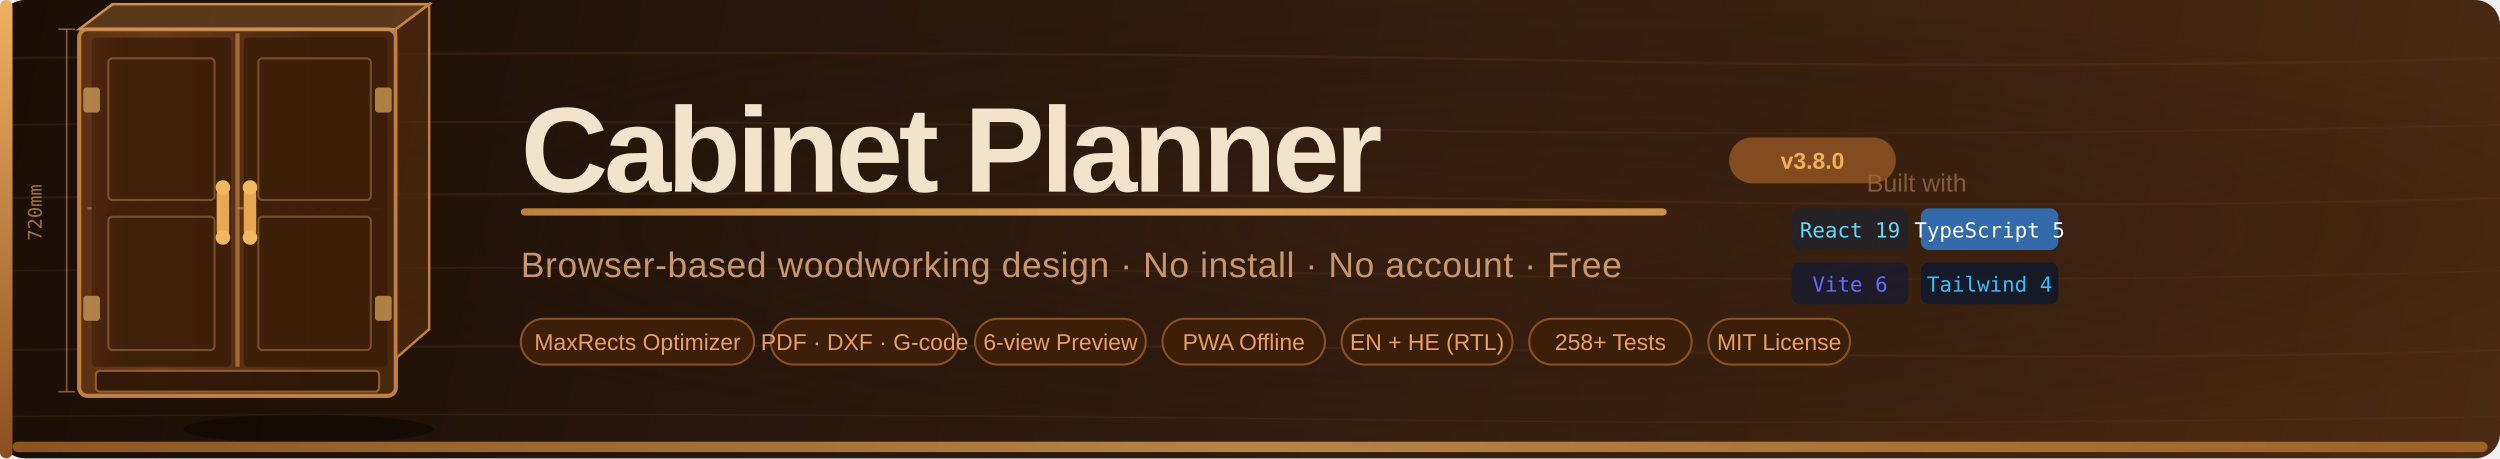
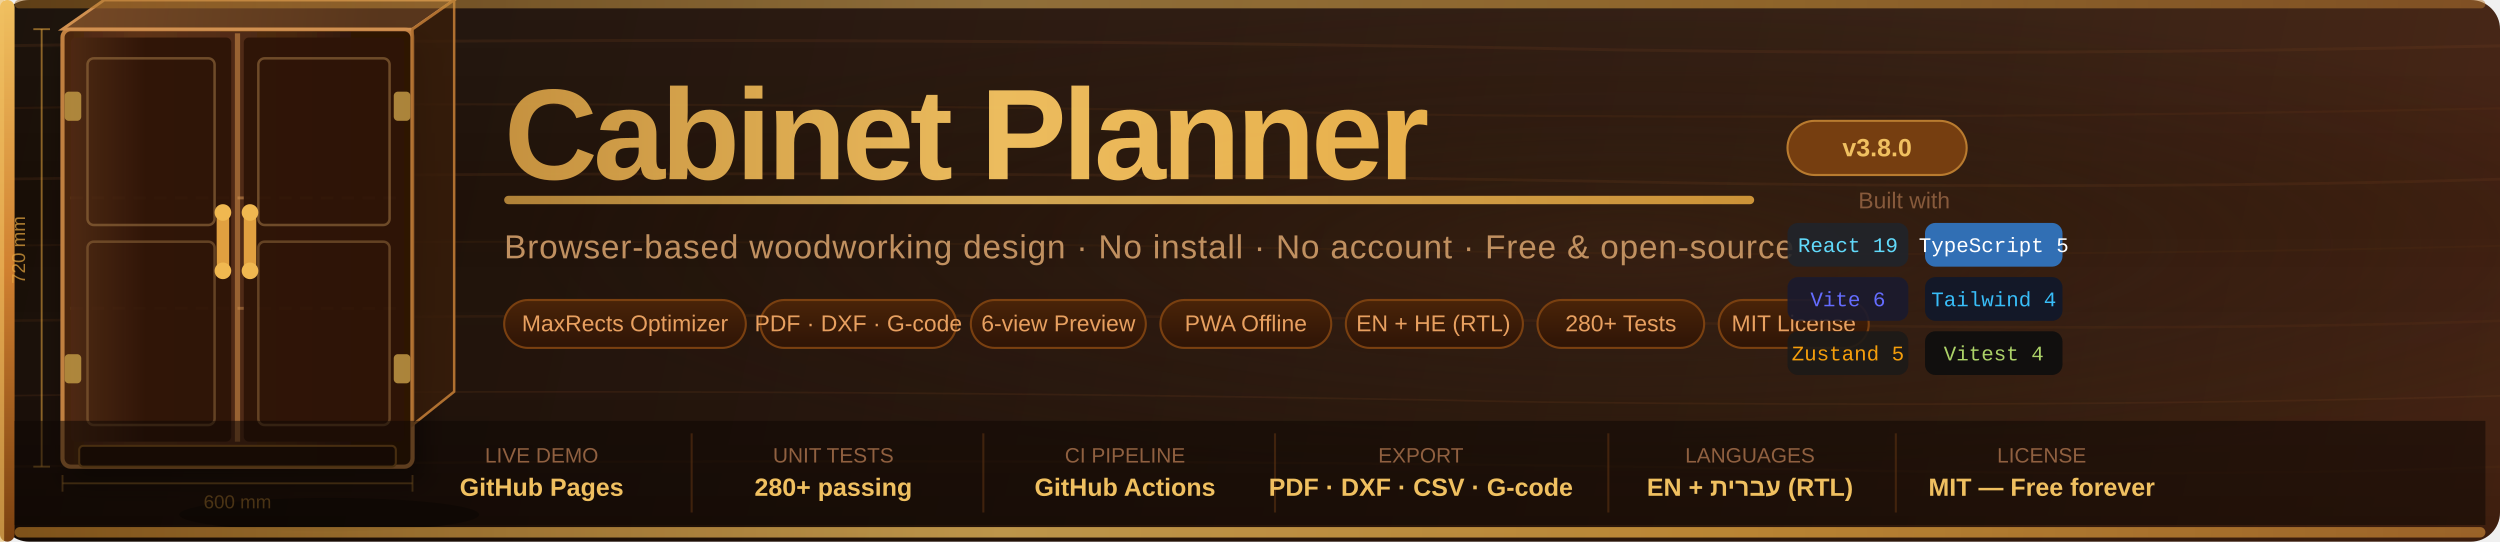
- <svg xmlns="http://www.w3.org/2000/svg" viewBox="0 0 1200 220" width="1200" height="220">
+ <svg xmlns="http://www.w3.org/2000/svg" viewBox="0 0 1200 260" width="1200" height="260">
  <defs>
-     <linearGradient id="bg" x1="0" y1="0" x2="1200" y2="220" gradientUnits="userSpaceOnUse">
-       <stop offset="0%" stop-color="#1a0e06" />
-       <stop offset="45%" stop-color="#2d1a0e" />
-       <stop offset="100%" stop-color="#4a2a12" />
+     <linearGradient id="bg" x1="0" y1="0" x2="1200" y2="260" gradientUnits="userSpaceOnUse">
+       <stop offset="0%" stop-color="#140a03" />
+       <stop offset="35%" stop-color="#231208" />
+       <stop offset="75%" stop-color="#311a0c" />
+       <stop offset="100%" stop-color="#421f0e" />
    </linearGradient>
    <linearGradient id="amber" x1="0" y1="0" x2="1200" y2="0" gradientUnits="userSpaceOnUse">
-       <stop offset="0%" stop-color="#b8722a" />
-       <stop offset="50%" stop-color="#f0b060" />
-       <stop offset="100%" stop-color="#c07830" />
+       <stop offset="0%" stop-color="#a06820" />
+       <stop offset="40%" stop-color="#f0c060" />
+       <stop offset="70%" stop-color="#e8a840" />
+       <stop offset="100%" stop-color="#b87830" />
    </linearGradient>
-     <linearGradient id="acV" x1="0" y1="0" x2="0" y2="220" gradientUnits="userSpaceOnUse">
-       <stop offset="0%" stop-color="#f0b060" />
-       <stop offset="100%" stop-color="#8b5022" />
+     <linearGradient id="acV" x1="0" y1="0" x2="0" y2="260" gradientUnits="userSpaceOnUse">
+       <stop offset="0%" stop-color="#f0c060" />
+       <stop offset="50%" stop-color="#d08030" />
+       <stop offset="100%" stop-color="#7a4010" />
    </linearGradient>
-     <linearGradient id="cabFace" x1="0" y1="0" x2="150" y2="0" gradientUnits="userSpaceOnUse">
-       <stop offset="0%" stop-color="#4a2810" />
-       <stop offset="50%" stop-color="#6b3a18" />
-       <stop offset="100%" stop-color="#4a2810" />
+     <linearGradient id="cabFace" x1="0" y1="0" x2="170" y2="0" gradientUnits="userSpaceOnUse">
+       <stop offset="0%" stop-color="#3a1e08" />
+       <stop offset="40%" stop-color="#5e3218" />
+       <stop offset="80%" stop-color="#4a2810" />
+       <stop offset="100%" stop-color="#2e1606" />
    </linearGradient>
-     <linearGradient id="door" x1="0" y1="0" x2="60" y2="0" gradientUnits="userSpaceOnUse">
-       <stop offset="0%" stop-color="#3d1e08" />
-       <stop offset="40%" stop-color="#5c3018" />
-       <stop offset="100%" stop-color="#3d1e08" />
+     <linearGradient id="door" x1="0" y1="0" x2="70" y2="0" gradientUnits="userSpaceOnUse">
+       <stop offset="0%" stop-color="#2e1406" />
+       <stop offset="45%" stop-color="#502a14" />
+       <stop offset="100%" stop-color="#2e1406" />
    </linearGradient>
-     <radialGradient id="textGlow" cx="60%" cy="50%" r="50%" gradientUnits="objectBoundingBox">
-       <stop offset="0%" stop-color="#3d2010" stop-opacity="0.4" />
-       <stop offset="100%" stop-color="#1a0e06" stop-opacity="0" />
+     <linearGradient id="isoTop" x1="0" y1="0" x2="180" y2="20" gradientUnits="userSpaceOnUse">
+       <stop offset="0%" stop-color="#9a6030" />
+       <stop offset="100%" stop-color="#6a4020" />
+     </linearGradient>
+     <radialGradient id="textGlow" cx="65%" cy="45%" r="45%" gradientUnits="objectBoundingBox">
+       <stop offset="0%" stop-color="#3a2010" stop-opacity="0.5" />
+       <stop offset="100%" stop-color="#140a03" stop-opacity="0" />
    </radialGradient>
+     <linearGradient id="shine" x1="0" y1="0" x2="0" y2="1">
+       <stop offset="0%" stop-color="#ffffff" stop-opacity="0.04" />
+       <stop offset="40%" stop-color="#ffffff" stop-opacity="0.01" />
+       <stop offset="100%" stop-color="#000000" stop-opacity="0.08" />
+     </linearGradient>
+     <linearGradient id="pillBg" x1="0" y1="0" x2="0" y2="1">
+       <stop offset="0%" stop-color="#4a2408" />
+       <stop offset="100%" stop-color="#2e1406" />
+     </linearGradient>
    <clipPath id="rounded">
-       <rect width="1200" height="220" rx="12" />
+       <rect width="1200" height="260" rx="14" />
    </clipPath>
+     <filter id="cabShadow" x="-10%" y="-5%" width="130%" height="120%">
+       <feDropShadow dx="4" dy="6" stdDeviation="6" flood-color="#000" flood-opacity="0.5" />
+     </filter>
  </defs>
-   <rect width="1200" height="220" fill="url(#bg)" rx="12" />
-   <rect width="1200" height="220" fill="url(#textGlow)" rx="12" />
-   <g clip-path="url(#rounded)" opacity="0.25">
-     <path d="M0,28  Q400,22  800,30  Q1000,33 1200,28" stroke="#6b3a18" stroke-width="1.2" fill="none" />
-     <path d="M0,60  Q300,56  700,63  Q950,66 1200,60" stroke="#6b3a18" stroke-width="0.9" fill="none" />
-     <path d="M0,95  Q450,90  800,97  Q1050,100 1200,95" stroke="#6b3a18" stroke-width="1.1" fill="none" />
-     <path d="M0,130 Q350,126 750,133 Q1000,136 1200,130" stroke="#6b3a18" stroke-width="0.8" fill="none" />
-     <path d="M0,168 Q500,163 850,170 Q1050,173 1200,168" stroke="#6b3a18" stroke-width="1.0" fill="none" />
-     <path d="M0,200 Q300,197 700,202 Q950,204 1200,200" stroke="#6b3a18" stroke-width="0.7" fill="none" />
+   <rect width="1200" height="260" fill="url(#bg)" rx="14" />
+   <rect width="1200" height="260" fill="url(#textGlow)" rx="14" />
+   <rect width="1200" height="260" fill="url(#shine)" rx="14" />
+   <g clip-path="url(#rounded)" opacity="0.18">
+     <path d="M0,22  Q380,16  780,24  Q980,27  1200,22" stroke="#7a4520" stroke-width="1.4" fill="none" />
+     <path d="M0,52  Q280,47  680,55  Q920,58  1200,52" stroke="#6a3a18" stroke-width="1.0" fill="none" />
+     <path d="M0,86  Q420,80  820,88  Q1040,91  1200,86" stroke="#7a4520" stroke-width="1.3" fill="none" />
+     <path d="M0,118 Q320,113 720,121 Q970,124 1200,118" stroke="#5a3010" stroke-width="0.9" fill="none" />
+     <path d="M0,154 Q460,148 860,156 Q1060,159 1200,154" stroke="#6a3a18" stroke-width="1.2" fill="none" />
+     <path d="M0,190 Q340,185 740,193 Q990,196 1200,190" stroke="#7a4520" stroke-width="0.8" fill="none" />
+     <path d="M0,224 Q500,218 900,226 Q1080,229 1200,224" stroke="#5a3010" stroke-width="1.1" fill="none" />
  </g>
-   <rect x="0" y="0" width="6" height="220" fill="url(#acV)" rx="3" />
-   <ellipse cx="148" cy="206" rx="60" ry="7" fill="#000" opacity="0.35" />
-   <rect x="38" y="14" width="152" height="176" rx="4" fill="url(#cabFace)" stroke="#c08040" stroke-width="2" />
-   <polygon points="38,14 190,14 206,2 54,2" fill="#8b5a28" fill-opacity="0.55" stroke="#d09050" stroke-width="1.2" />
-   <polygon points="190,14 206,2 206,158 190,172" fill="#5a3010" fill-opacity="0.6" stroke="#c08040" stroke-width="1.2" />
-   <rect x="46" y="178" width="136" height="10" rx="2" fill="#2d1608" stroke="#9a6030" stroke-width="1" opacity="0.9" />
-   <line x1="114" y1="16" x2="114" y2="176" stroke="#c08040" stroke-width="2" opacity="0.7" />
-   <line x1="42" y1="100" x2="186" y2="100" stroke="#d09050" stroke-width="1.2" stroke-dasharray="5,3" opacity="0.5" />
-   <rect x="44" y="18" width="67" height="158" rx="2" fill="url(#door)" opacity="0.95" />
-   <rect x="52" y="28" width="51" height="68" rx="2" fill="none" stroke="#a07040" stroke-width="1" opacity="0.6" />
-   <rect x="52" y="104" width="51" height="64" rx="2" fill="none" stroke="#a07040" stroke-width="1" opacity="0.6" />
-   <rect x="104" y="90" width="6" height="24" rx="3" fill="#e8a850" />
-   <circle cx="107" cy="90" r="3.5" fill="#f0b860" />
-   <circle cx="107" cy="114" r="3.5" fill="#f0b860" />
-   <rect x="117" y="18" width="69" height="158" rx="2" fill="url(#door)" opacity="0.95" />
-   <rect x="124" y="28" width="54" height="68" rx="2" fill="none" stroke="#a07040" stroke-width="1" opacity="0.6" />
-   <rect x="124" y="104" width="54" height="64" rx="2" fill="none" stroke="#a07040" stroke-width="1" opacity="0.6" />
-   <rect x="117" y="90" width="6" height="24" rx="3" fill="#e8a850" />
-   <circle cx="120" cy="90" r="3.5" fill="#f0b860" />
-   <circle cx="120" cy="114" r="3.5" fill="#f0b860" />
-   <rect x="40" y="42" width="8" height="12" rx="1.5" fill="#c09050" opacity="0.85" />
-   <rect x="40" y="142" width="8" height="12" rx="1.5" fill="#c09050" opacity="0.85" />
-   <rect x="180" y="42" width="8" height="12" rx="1.5" fill="#c09050" opacity="0.85" />
-   <rect x="180" y="142" width="8" height="12" rx="1.5" fill="#c09050" opacity="0.85" />
-   <line x1="32" y1="14" x2="32" y2="188" stroke="#e8a850" stroke-width="0.8" opacity="0.5" />
-   <line x1="28" y1="14" x2="36" y2="14" stroke="#e8a850" stroke-width="0.8" opacity="0.5" />
-   <line x1="28" y1="188" x2="36" y2="188" stroke="#e8a850" stroke-width="0.8" opacity="0.5" />
-   <text x="20" y="102" font-family="monospace" font-size="9" fill="#e8a850" opacity="0.65" transform="rotate(-90,20,102)" text-anchor="middle">720mm</text>
-   <text x="250" y="92" font-family="'Segoe UI','Helvetica Neue',Arial,sans-serif" font-size="58" font-weight="800" fill="#f8e8d0" letter-spacing="-2" opacity="0.97">Cabinet Planner</text>
-   <rect x="250" y="100" width="550" height="3.5" fill="url(#amber)" rx="2" opacity="0.9" />
-   <rect x="830" y="66" width="80" height="22" rx="11" fill="#8b5022" opacity="0.9" />
-   <text x="870" y="81" font-family="'Segoe UI',Arial,sans-serif" font-size="11" font-weight="600" fill="#f0b060" text-anchor="middle">v3.8.0</text>
-   <text x="250" y="133" font-family="'Segoe UI','Helvetica Neue',Arial,sans-serif" font-size="17" fill="#c8966a" letter-spacing="0.3">
-     Browser-based woodworking design · No install · No account · Free
+   <rect x="0" y="0" width="7" height="260" fill="url(#acV)" rx="3.5" />
+   <rect x="0" y="0" width="2" height="260" fill="#f0c060" opacity="0.6" />
+   <ellipse cx="158" cy="247" rx="72" ry="8" fill="#000" opacity="0.45" />
+   <rect x="30" y="14" width="168" height="210" rx="4" fill="url(#cabFace)" stroke="#c08040" stroke-width="2" filter="url(#cabShadow)" />
+   <polygon points="30,14 198,14 218,0 50,0" fill="url(#isoTop)" fill-opacity="0.75" stroke="#d09050" stroke-width="1.4" />
+   <polygon points="198,14 218,0 218,188 198,204" fill="#3a1e0a" fill-opacity="0.75" stroke="#b07030" stroke-width="1.2" />
+   <rect x="38" y="214" width="152" height="10" rx="2" fill="#1e0e04" stroke="#906020" stroke-width="1" opacity="0.95" />
+   <line x1="114" y1="16" x2="114" y2="212" stroke="#c08040" stroke-width="2.5" opacity="0.65" />
+   <line x1="34" y1="95" x2="194" y2="95" stroke="#d09050" stroke-width="1.4" stroke-dasharray="6,4" opacity="0.55" />
+   <line x1="34" y1="148" x2="194" y2="148" stroke="#d09050" stroke-width="1.4" stroke-dasharray="6,4" opacity="0.45" />
+   <rect x="34" y="18" width="77" height="194" rx="2.5" fill="url(#door)" opacity="0.96" />
+   <rect x="42" y="28" width="61" height="80" rx="3" fill="none" stroke="#9a7040" stroke-width="1.2" opacity="0.6" />
+   <rect x="42" y="116" width="61" height="88" rx="3" fill="none" stroke="#9a7040" stroke-width="1.2" opacity="0.5" />
+   <rect x="104" y="102" width="6" height="28" rx="3" fill="#e0a040" />
+   <circle cx="107" cy="102" r="4" fill="#f0b850" />
+   <circle cx="107" cy="130" r="4" fill="#f0b850" />
+   <rect x="117" y="18" width="77" height="194" rx="2.5" fill="url(#door)" opacity="0.96" />
+   <rect x="124" y="28" width="63" height="80" rx="3" fill="none" stroke="#9a7040" stroke-width="1.2" opacity="0.6" />
+   <rect x="124" y="116" width="63" height="88" rx="3" fill="none" stroke="#9a7040" stroke-width="1.2" opacity="0.5" />
+   <rect x="117" y="102" width="6" height="28" rx="3" fill="#e0a040" />
+   <circle cx="120" cy="102" r="4" fill="#f0b850" />
+   <circle cx="120" cy="130" r="4" fill="#f0b850" />
+   <rect x="31" y="44" width="8" height="14" rx="2" fill="#b89040" opacity="0.9" />
+   <rect x="31" y="170" width="8" height="14" rx="2" fill="#b89040" opacity="0.9" />
+   <rect x="189" y="44" width="8" height="14" rx="2" fill="#b89040" opacity="0.9" />
+   <rect x="189" y="170" width="8" height="14" rx="2" fill="#b89040" opacity="0.9" />
+   <line x1="20" y1="14" x2="20" y2="224" stroke="#e8a840" stroke-width="0.9" opacity="0.55" />
+   <line x1="16" y1="14" x2="24" y2="14" stroke="#e8a840" stroke-width="0.9" opacity="0.55" />
+   <line x1="16" y1="224" x2="24" y2="224" stroke="#e8a840" stroke-width="0.9" opacity="0.55" />
+   <text x="12" y="120" font-family="'Segoe UI',monospace,Arial" font-size="9" fill="#e8a840" opacity="0.7" transform="rotate(-90,12,120)" text-anchor="middle">720 mm</text>
+   <line x1="30" y1="232" x2="198" y2="232" stroke="#e8a840" stroke-width="0.9" opacity="0.45" />
+   <line x1="30" y1="228" x2="30" y2="236" stroke="#e8a840" stroke-width="0.9" opacity="0.45" />
+   <line x1="198" y1="228" x2="198" y2="236" stroke="#e8a840" stroke-width="0.9" opacity="0.45" />
+   <text x="114" y="244" font-family="'Segoe UI',monospace,Arial" font-size="9" fill="#e8a840" opacity="0.6" text-anchor="middle">600 mm</text>
+   <text x="242" y="86" font-family="'Segoe UI','Helvetica Neue',Arial,sans-serif" font-size="62" font-weight="800" fill="url(#amber)" letter-spacing="-2" opacity="0.98">Cabinet Planner</text>
+   <rect x="242" y="94" width="600" height="4" fill="url(#amber)" rx="2" opacity="0.85" />
+   <rect x="858" y="58" width="86" height="26" rx="13" fill="#7a4010" stroke="#c08030" stroke-width="1" opacity="0.95" />
+   <text x="901" y="75" font-family="'Segoe UI',Arial,sans-serif" font-size="12" font-weight="700" fill="#f0c060" text-anchor="middle">v3.8.0</text>
+   <text x="242" y="124" font-family="'Segoe UI','Helvetica Neue',Arial,sans-serif" font-size="16" fill="#c09060" letter-spacing="0.4">
+     Browser-based woodworking design  ·  No install  ·  No account  ·  Free &amp; open-source
  </text>
-   <rect x="250" y="153" width="112" height="22" rx="11" fill="#3d1e08" stroke="#8b5022" stroke-width="1" />
-   <text x="306" y="168" font-family="'Segoe UI',Arial,sans-serif" font-size="11" fill="#e8a060" text-anchor="middle">MaxRects Optimizer</text>
-   <rect x="370" y="153" width="90" height="22" rx="11" fill="#3d1e08" stroke="#8b5022" stroke-width="1" />
-   <text x="415" y="168" font-family="'Segoe UI',Arial,sans-serif" font-size="11" fill="#e8a060" text-anchor="middle">PDF · DXF · G-code</text>
-   <rect x="468" y="153" width="82" height="22" rx="11" fill="#3d1e08" stroke="#8b5022" stroke-width="1" />
-   <text x="509" y="168" font-family="'Segoe UI',Arial,sans-serif" font-size="11" fill="#e8a060" text-anchor="middle">6-view Preview</text>
-   <rect x="558" y="153" width="78" height="22" rx="11" fill="#3d1e08" stroke="#8b5022" stroke-width="1" />
-   <text x="597" y="168" font-family="'Segoe UI',Arial,sans-serif" font-size="11" fill="#e8a060" text-anchor="middle">PWA Offline</text>
-   <rect x="644" y="153" width="82" height="22" rx="11" fill="#3d1e08" stroke="#8b5022" stroke-width="1" />
-   <text x="685" y="168" font-family="'Segoe UI',Arial,sans-serif" font-size="11" fill="#e8a060" text-anchor="middle">EN + HE (RTL)</text>
-   <rect x="734" y="153" width="78" height="22" rx="11" fill="#3d1e08" stroke="#8b5022" stroke-width="1" />
-   <text x="773" y="168" font-family="'Segoe UI',Arial,sans-serif" font-size="11" fill="#e8a060" text-anchor="middle">258+ Tests</text>
-   <rect x="820" y="153" width="68" height="22" rx="11" fill="#3d1e08" stroke="#8b5022" stroke-width="1" />
-   <text x="854" y="168" font-family="'Segoe UI',Arial,sans-serif" font-size="11" fill="#e8a060" text-anchor="middle">MIT License</text>
-   <text x="920" y="92" font-family="'Segoe UI',Arial,sans-serif" font-size="12" fill="#9a6840" text-anchor="middle" opacity="0.8">Built with</text>
-   <rect x="860" y="100" width="56" height="20" rx="4" fill="#20232a" opacity="0.8" />
-   <text x="888" y="114" font-family="monospace" font-size="10" fill="#61dafb" text-anchor="middle">React 19</text>
-   <rect x="922" y="100" width="66" height="20" rx="4" fill="#3178c6" opacity="0.85" />
-   <text x="955" y="114" font-family="monospace" font-size="10" fill="#fff" text-anchor="middle">TypeScript 5</text>
-   <rect x="860" y="126" width="56" height="20" rx="4" fill="#1a1a2e" opacity="0.85" />
-   <text x="888" y="140" font-family="monospace" font-size="10" fill="#646cff" text-anchor="middle">Vite 6</text>
-   <rect x="922" y="126" width="66" height="20" rx="4" fill="#0f172a" opacity="0.85" />
-   <text x="955" y="140" font-family="monospace" font-size="10" fill="#38bdf8" text-anchor="middle">Tailwind 4</text>
-   <rect x="6" y="212" width="1188" height="5" fill="url(#amber)" rx="2.5" opacity="0.7" />
+   <rect x="242" y="144" width="116" height="23" rx="11.5" fill="url(#pillBg)" stroke="#7a4010" stroke-width="1" />
+   <text x="300" y="159" font-family="'Segoe UI',Arial,sans-serif" font-size="11" fill="#e8a060" text-anchor="middle">MaxRects Optimizer</text>
+   <rect x="365" y="144" width="94" height="23" rx="11.5" fill="url(#pillBg)" stroke="#7a4010" stroke-width="1" />
+   <text x="412" y="159" font-family="'Segoe UI',Arial,sans-serif" font-size="11" fill="#e8a060" text-anchor="middle">PDF · DXF · G-code</text>
+   <rect x="466" y="144" width="84" height="23" rx="11.5" fill="url(#pillBg)" stroke="#7a4010" stroke-width="1" />
+   <text x="508" y="159" font-family="'Segoe UI',Arial,sans-serif" font-size="11" fill="#e8a060" text-anchor="middle">6-view Preview</text>
+   <rect x="557" y="144" width="82" height="23" rx="11.5" fill="url(#pillBg)" stroke="#7a4010" stroke-width="1" />
+   <text x="598" y="159" font-family="'Segoe UI',Arial,sans-serif" font-size="11" fill="#e8a060" text-anchor="middle">PWA Offline</text>
+   <rect x="646" y="144" width="85" height="23" rx="11.5" fill="url(#pillBg)" stroke="#7a4010" stroke-width="1" />
+   <text x="688" y="159" font-family="'Segoe UI',Arial,sans-serif" font-size="11" fill="#e8a060" text-anchor="middle">EN + HE (RTL)</text>
+   <rect x="738" y="144" width="80" height="23" rx="11.5" fill="url(#pillBg)" stroke="#7a4010" stroke-width="1" />
+   <text x="778" y="159" font-family="'Segoe UI',Arial,sans-serif" font-size="11" fill="#e8a060" text-anchor="middle">280+ Tests</text>
+   <rect x="825" y="144" width="72" height="23" rx="11.5" fill="url(#pillBg)" stroke="#7a4010" stroke-width="1" />
+   <text x="861" y="159" font-family="'Segoe UI',Arial,sans-serif" font-size="11" fill="#e8a060" text-anchor="middle">MIT License</text>
+   <text x="914" y="100" font-family="'Segoe UI',Arial,sans-serif" font-size="11" fill="#906040" text-anchor="middle" opacity="0.9">Built with</text>
+   <rect x="858" y="107" width="58" height="21" rx="5" fill="#20232a" opacity="0.9" />
+   <text x="887" y="121" font-family="monospace,'Courier New'" font-size="10" fill="#61dafb" text-anchor="middle">React 19</text>
+   <rect x="924" y="107" width="66" height="21" rx="5" fill="#3178c6" opacity="0.9" />
+   <text x="957" y="121" font-family="monospace,'Courier New'" font-size="10" fill="#fff" text-anchor="middle">TypeScript 5</text>
+   <rect x="858" y="133" width="58" height="21" rx="5" fill="#1a1a2e" opacity="0.9" />
+   <text x="887" y="147" font-family="monospace,'Courier New'" font-size="10" fill="#646cff" text-anchor="middle">Vite 6</text>
+   <rect x="924" y="133" width="66" height="21" rx="5" fill="#0f172a" opacity="0.9" />
+   <text x="957" y="147" font-family="monospace,'Courier New'" font-size="10" fill="#38bdf8" text-anchor="middle">Tailwind 4</text>
+   <rect x="858" y="159" width="58" height="21" rx="5" fill="#1c1917" opacity="0.9" />
+   <text x="887" y="173" font-family="monospace,'Courier New'" font-size="10" fill="#f59e0b" text-anchor="middle">Zustand 5</text>
+   <rect x="924" y="159" width="66" height="21" rx="5" fill="#0d0d0d" opacity="0.9" />
+   <text x="957" y="173" font-family="monospace,'Courier New'" font-size="10" fill="#acd268" text-anchor="middle">Vitest 4</text>
+   <rect x="7" y="202" width="1186" height="50" rx="0" fill="#0e0804" opacity="0.55" />
+   <text x="260" y="222" font-family="'Segoe UI',Arial,sans-serif" font-size="10" fill="#906040" text-anchor="middle">LIVE DEMO</text>
+   <text x="260" y="238" font-family="'Segoe UI',Arial,sans-serif" font-size="12" font-weight="600" fill="#f0c060" text-anchor="middle">GitHub Pages</text>
+   <line x1="332" y1="208" x2="332" y2="246" stroke="#5a3010" stroke-width="1" opacity="0.6" />
+   <text x="400" y="222" font-family="'Segoe UI',Arial,sans-serif" font-size="10" fill="#906040" text-anchor="middle">UNIT TESTS</text>
+   <text x="400" y="238" font-family="'Segoe UI',Arial,sans-serif" font-size="12" font-weight="600" fill="#f0c060" text-anchor="middle">280+ passing</text>
+   <line x1="472" y1="208" x2="472" y2="246" stroke="#5a3010" stroke-width="1" opacity="0.6" />
+   <text x="540" y="222" font-family="'Segoe UI',Arial,sans-serif" font-size="10" fill="#906040" text-anchor="middle">CI PIPELINE</text>
+   <text x="540" y="238" font-family="'Segoe UI',Arial,sans-serif" font-size="12" font-weight="600" fill="#f0c060" text-anchor="middle">GitHub Actions</text>
+   <line x1="612" y1="208" x2="612" y2="246" stroke="#5a3010" stroke-width="1" opacity="0.6" />
+   <text x="682" y="222" font-family="'Segoe UI',Arial,sans-serif" font-size="10" fill="#906040" text-anchor="middle">EXPORT</text>
+   <text x="682" y="238" font-family="'Segoe UI',Arial,sans-serif" font-size="12" font-weight="600" fill="#f0c060" text-anchor="middle">PDF · DXF · CSV · G-code</text>
+   <line x1="772" y1="208" x2="772" y2="246" stroke="#5a3010" stroke-width="1" opacity="0.6" />
+   <text x="840" y="222" font-family="'Segoe UI',Arial,sans-serif" font-size="10" fill="#906040" text-anchor="middle">LANGUAGES</text>
+   <text x="840" y="238" font-family="'Segoe UI',Arial,sans-serif" font-size="12" font-weight="600" fill="#f0c060" text-anchor="middle">EN + עברית (RTL)</text>
+   <line x1="910" y1="208" x2="910" y2="246" stroke="#5a3010" stroke-width="1" opacity="0.6" />
+   <text x="980" y="222" font-family="'Segoe UI',Arial,sans-serif" font-size="10" fill="#906040" text-anchor="middle">LICENSE</text>
+   <text x="980" y="238" font-family="'Segoe UI',Arial,sans-serif" font-size="12" font-weight="600" fill="#f0c060" text-anchor="middle">MIT — Free forever</text>
+   <rect x="7" y="0" width="1186" height="4" fill="url(#amber)" rx="2" opacity="0.5" />
+   <rect x="7" y="253" width="1186" height="5" fill="url(#amber)" rx="2.5" opacity="0.75" />
</svg>
